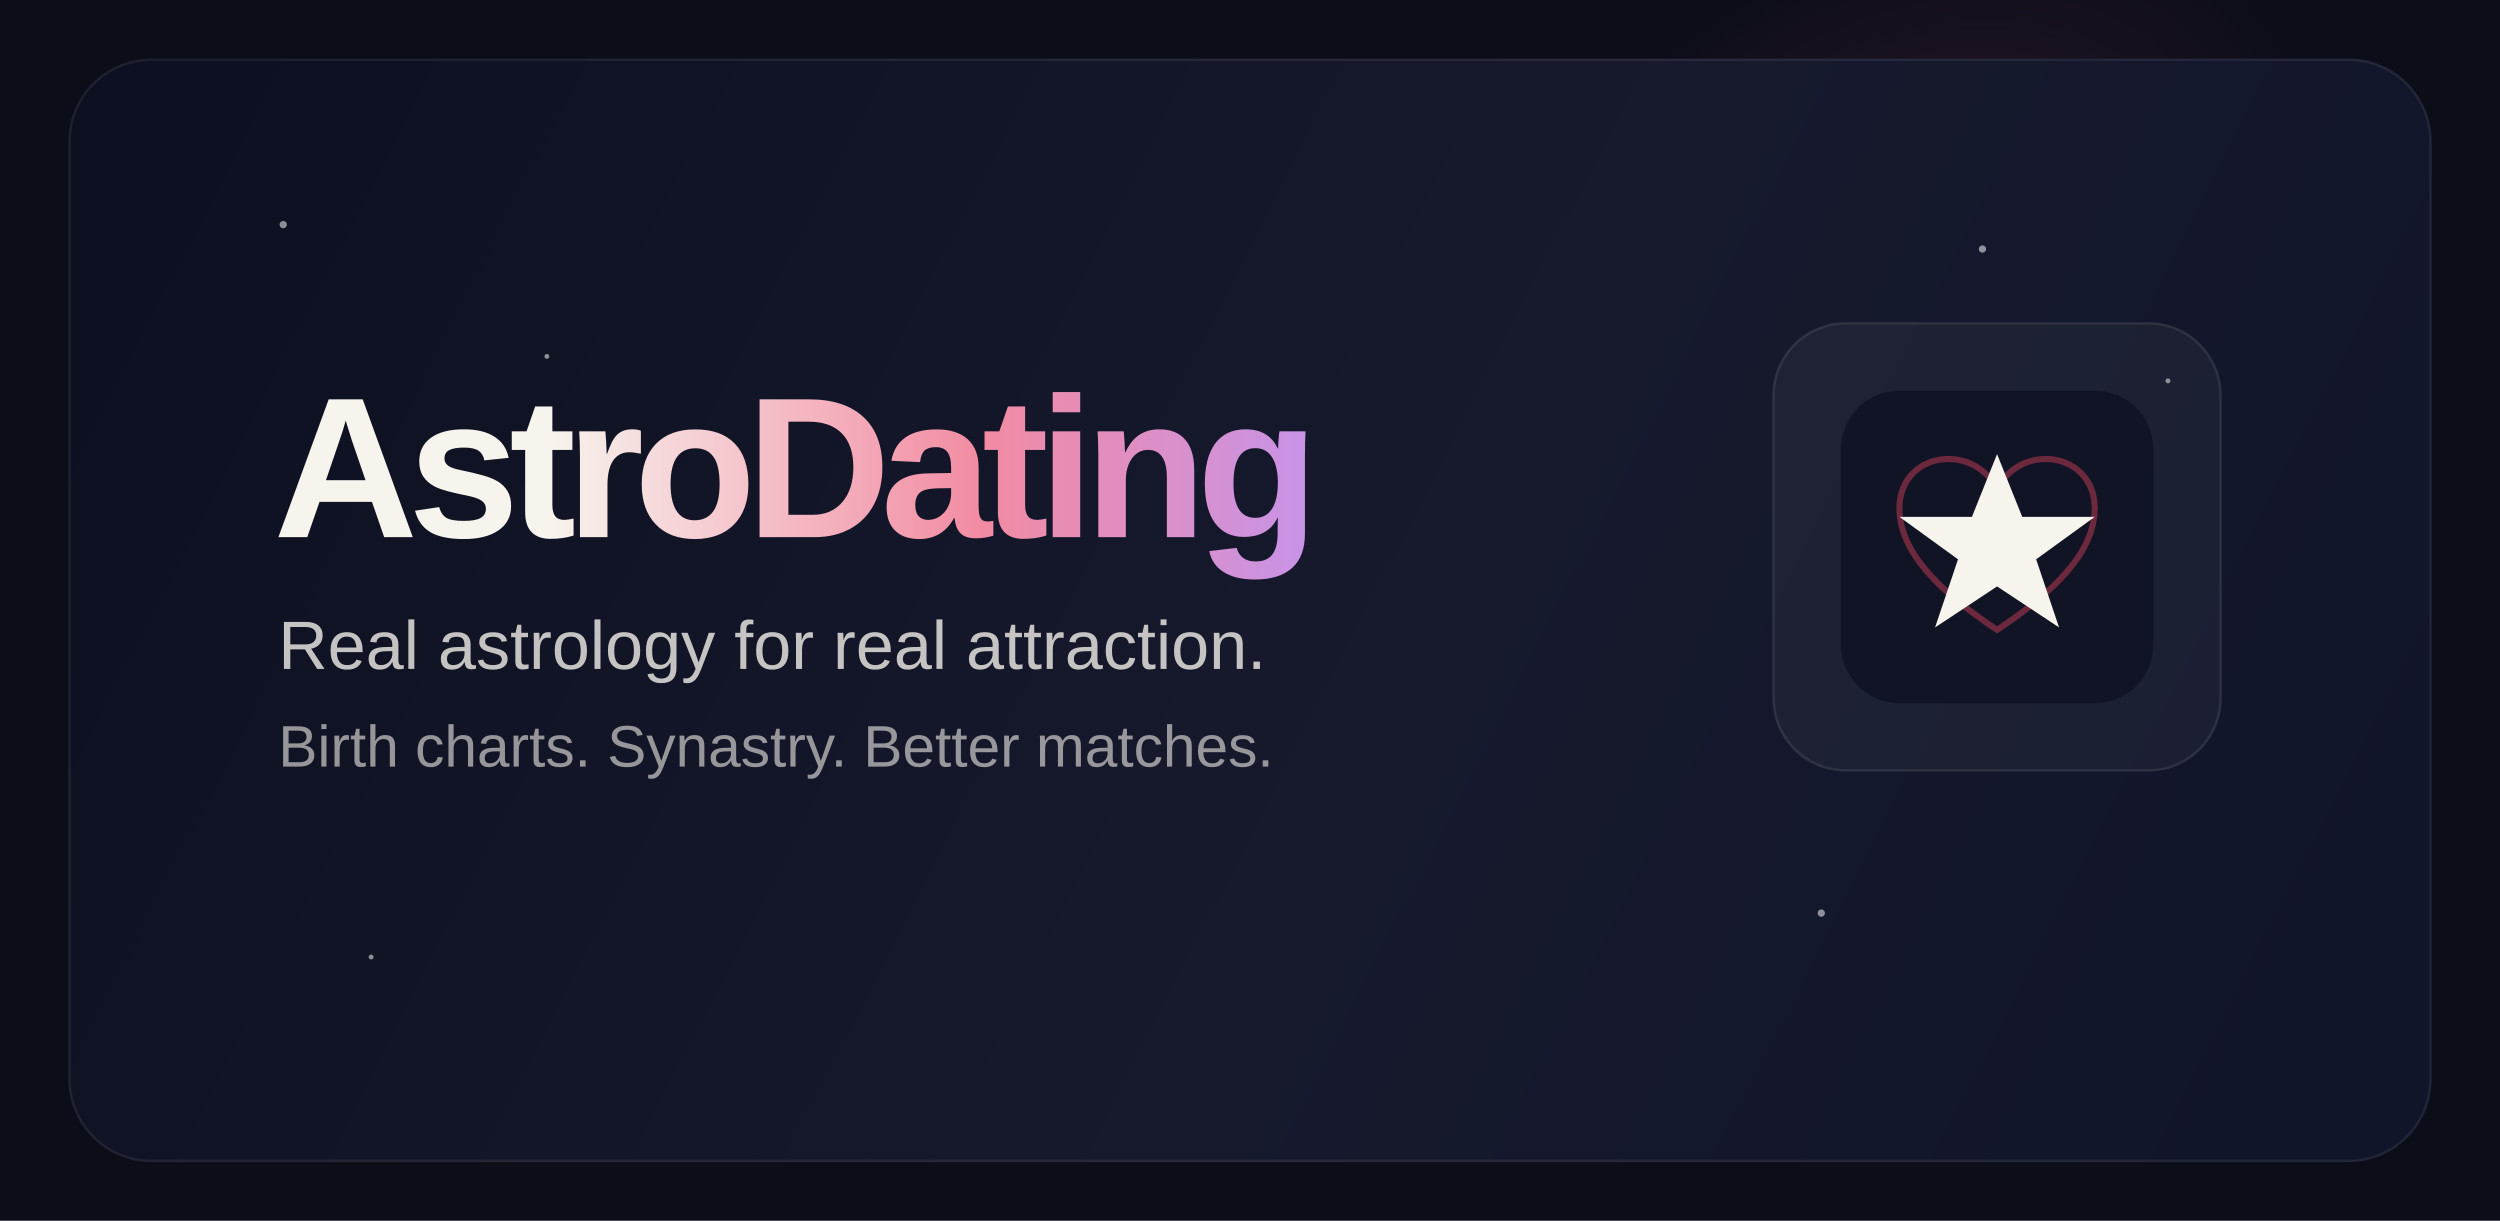
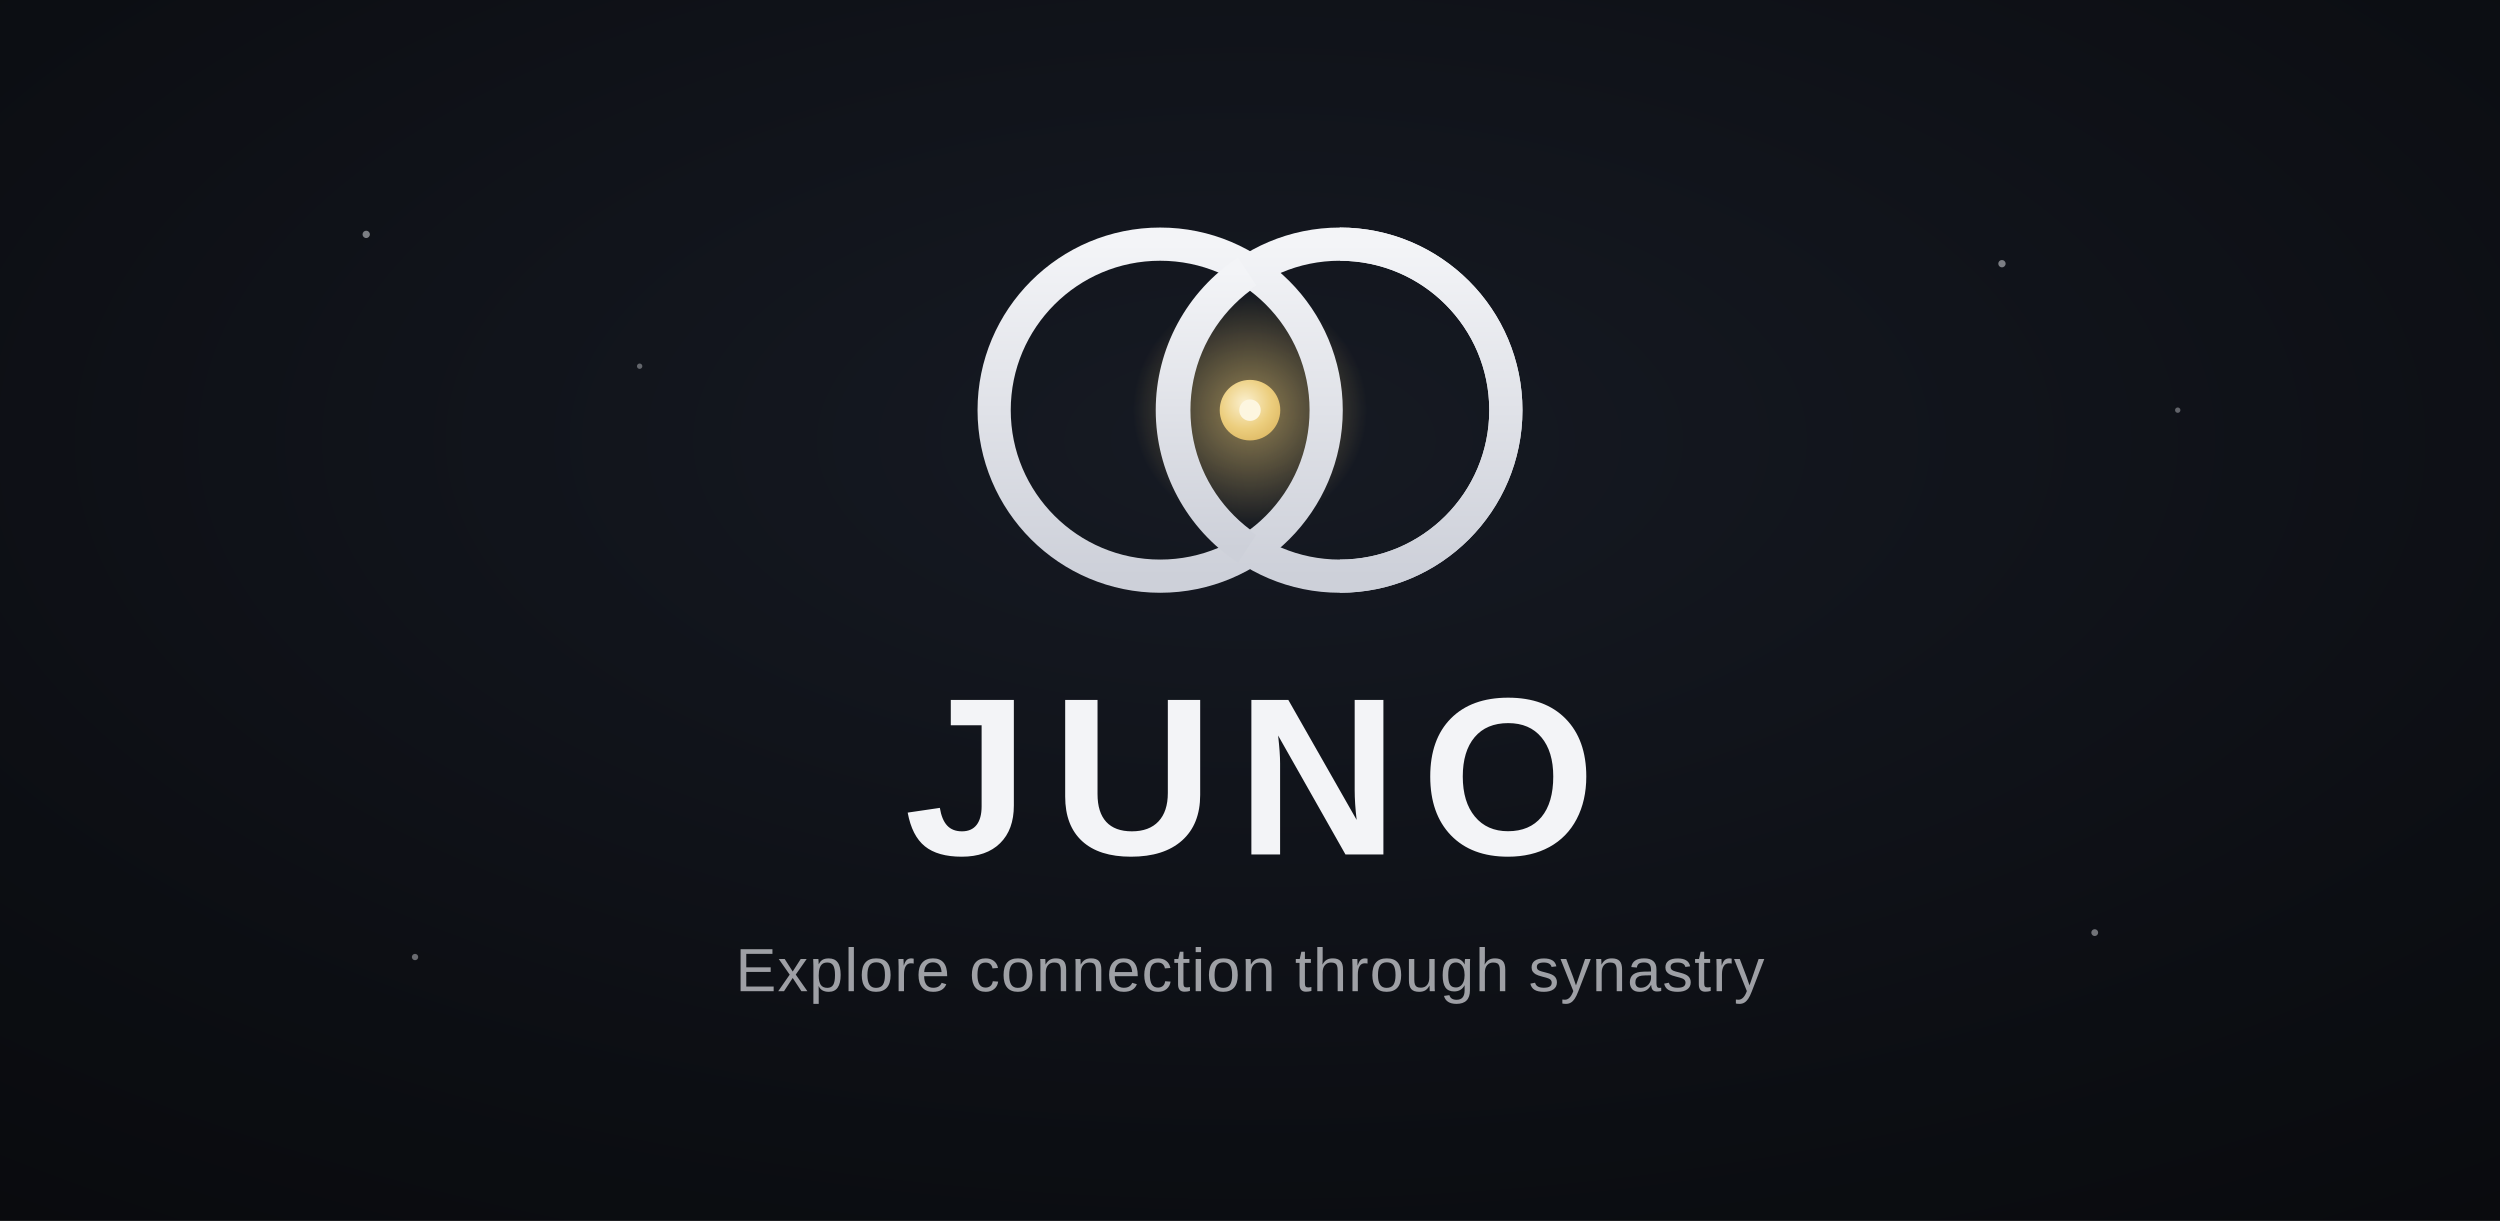
<svg xmlns="http://www.w3.org/2000/svg" width="1024" height="500" viewBox="0 0 1024 500" fill="none">
  <defs>
-     <linearGradient id="bg" x1="80" y1="36" x2="928" y2="470" gradientUnits="userSpaceOnUse">
-       <stop stop-color="#0D1020" />
-       <stop offset="0.58" stop-color="#171A2D" />
-       <stop offset="1" stop-color="#11152A" />
+     <radialGradient id="bg" cx="0.5" cy="0.36" r="0.95" gradientUnits="objectBoundingBox">
+       <stop offset="0" stop-color="#161a23" />
+       <stop offset="0.62" stop-color="#0c0e13" />
+       <stop offset="1" stop-color="#08090b" />
+     </radialGradient>
+     <linearGradient id="ring" x1="0" y1="0" x2="0" y2="1">
+       <stop offset="0" stop-color="#f3f4f7" />
+       <stop offset="1" stop-color="#cdd0d9" />
    </linearGradient>
-     <radialGradient id="glow" cx="0" cy="0" r="1" gradientUnits="userSpaceOnUse" gradientTransform="translate(768 122) rotate(144.221) scale(202.353 134.721)">
-       <stop stop-color="#F55978" stop-opacity="0.18" />
-       <stop offset="1" stop-color="#F55978" stop-opacity="0" />
+     <radialGradient id="ptGlow" cx="0.5" cy="0.5" r="0.5">
+       <stop offset="0" stop-color="#e9c873" stop-opacity="0.6" />
+       <stop offset="1" stop-color="#e9c873" stop-opacity="0" />
    </radialGradient>
-     <linearGradient id="wordmark" x1="112" y1="232" x2="470" y2="232" gradientUnits="userSpaceOnUse">
-       <stop stop-color="#F7F4EE" />
-       <stop offset="0.5" stop-color="#F28BA2" />
-       <stop offset="1" stop-color="#B996FF" />
-     </linearGradient>
+     <radialGradient id="pt" cx="0.42" cy="0.38" r="0.78">
+       <stop offset="0" stop-color="#fbf0cf" />
+       <stop offset="0.55" stop-color="#ecce7e" />
+       <stop offset="1" stop-color="#d9b25b" />
+     </radialGradient>
  </defs>
-   <rect width="1024" height="500" fill="#0B0D18" />
-   <rect width="1024" height="500" fill="url(#glow)" />
-   <rect x="28" y="24" width="968" height="452" rx="34" fill="url(#bg)" />
-   <rect x="28.5" y="24.5" width="967" height="451" rx="33.5" stroke="white" stroke-opacity="0.07" />
-   <g opacity="0.52" fill="white">
-     <circle cx="116" cy="92" r="1.5" />
-     <circle cx="224" cy="146" r="1" />
-     <circle cx="812" cy="102" r="1.5" />
-     <circle cx="888" cy="156" r="1" />
-     <circle cx="746" cy="374" r="1.5" />
-     <circle cx="152" cy="392" r="1" />
+   <rect width="1024" height="500" fill="#08090b" />
+   <rect width="1024" height="500" fill="url(#bg)" />
+   <g fill="#e7e9ee">
+     <circle cx="150" cy="96" r="1.5" opacity="0.5" />
+     <circle cx="262" cy="150" r="1.1" opacity="0.38" />
+     <circle cx="820" cy="108" r="1.5" opacity="0.5" />
+     <circle cx="892" cy="168" r="1.1" opacity="0.38" />
+     <circle cx="170" cy="392" r="1.3" opacity="0.42" />
+     <circle cx="858" cy="382" r="1.4" opacity="0.46" />
  </g>
-   <g transform="translate(112 142)">
-     <text x="0" y="78" fill="url(#wordmark)" font-family="Segoe UI, Arial, sans-serif" font-size="82" font-weight="800" letter-spacing="-0.05em">AstroDating</text>
-     <text x="2" y="132" fill="#F7F4EE" fill-opacity="0.78" font-family="Segoe UI, Arial, sans-serif" font-size="28" font-weight="500">
-       Real astrology for real attraction.
-     </text>
-     <text x="2" y="172" fill="#F7F4EE" fill-opacity="0.58" font-family="Segoe UI, Arial, sans-serif" font-size="24" font-weight="500">
-       Birth charts. Synastry. Better matches.
-     </text>
+   <g transform="translate(512 168) scale(0.40)">
+     <circle r="120" fill="url(#ptGlow)" />
+     <circle cx="-92" cy="0" r="170" fill="none" stroke="url(#ring)" stroke-width="34" />
+     <circle cx="92" cy="0" r="170" fill="none" stroke="url(#ring)" stroke-width="34" />
+     <path d="M 92 -170 A 170 170 0 0 1 262 0 A 170 170 0 0 1 92 170" fill="none" stroke="url(#ring)" stroke-width="34" />
+     <path d="M -3 -142 A 170 170 0 0 0 -3 142" fill="none" stroke="url(#ring)" stroke-width="34" />
+     <circle r="31" fill="url(#pt)" />
+     <circle r="11" fill="#fdf6e0" />
  </g>
-   <g transform="translate(726 132)">
-     <rect x="0" y="0" width="184" height="184" rx="30" fill="white" fill-opacity="0.04" />
-     <rect x="0.5" y="0.5" width="183" height="183" rx="29.5" stroke="white" stroke-opacity="0.08" />
-     <g transform="translate(28 28)">
-       <rect width="128" height="128" rx="24" fill="#111424" />
-       <path d="M64 98C40 82 24 66 24 48C24 36 33 28 44 28C53 28 60 33 64 40C68 33 75 28 84 28C95 28 104 36 104 48C104 66 88 82 64 98Z" stroke="#E94560" stroke-width="2.5" stroke-opacity="0.42" fill="none" />
-       <path d="M64 26L74.3 51.7H104L80 69.1L89.4 97L64 80.2L38.6 97L48 69.1L24 51.7H53.7L64 26Z" fill="#F7F4EE" />
-     </g>
-   </g>
+   <text x="512" y="350" text-anchor="middle" fill="#f3f4f7" font-family="Segoe UI, Arial, sans-serif" font-size="92" font-weight="800" letter-spacing="0.10em">JUNO</text>
+   <text x="512" y="406" text-anchor="middle" fill="#e7e9ee" fill-opacity="0.66" font-family="Segoe UI, Arial, sans-serif" font-size="25" font-weight="500" letter-spacing="0.02em">Explore connection through synastry</text>
</svg>
